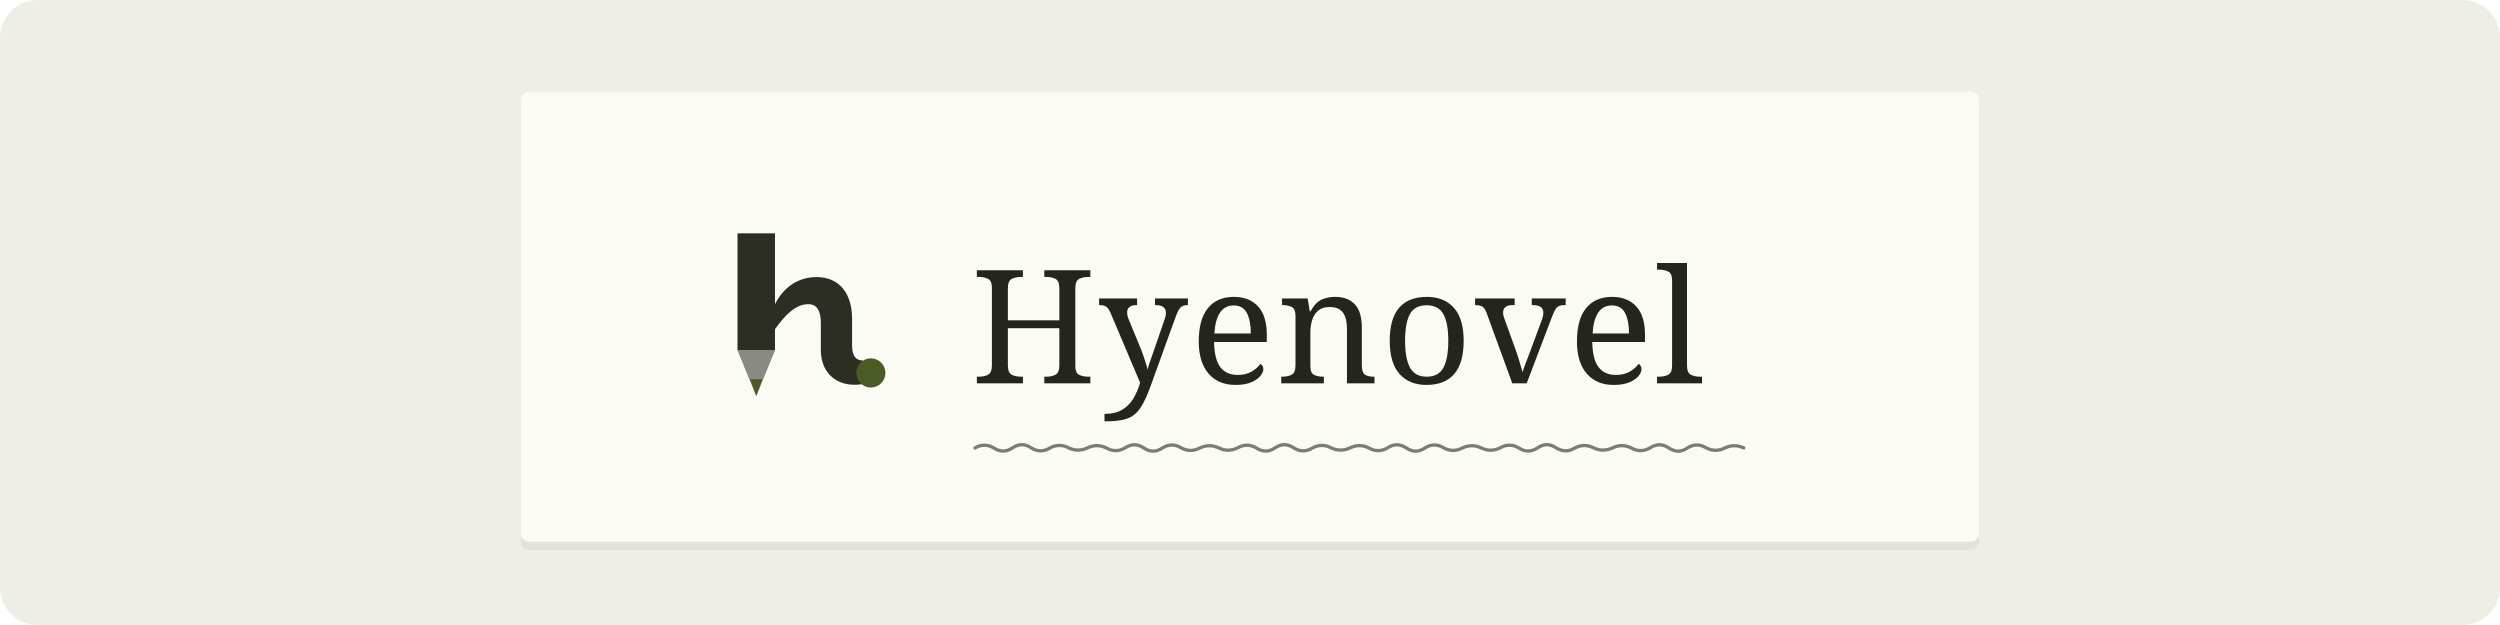
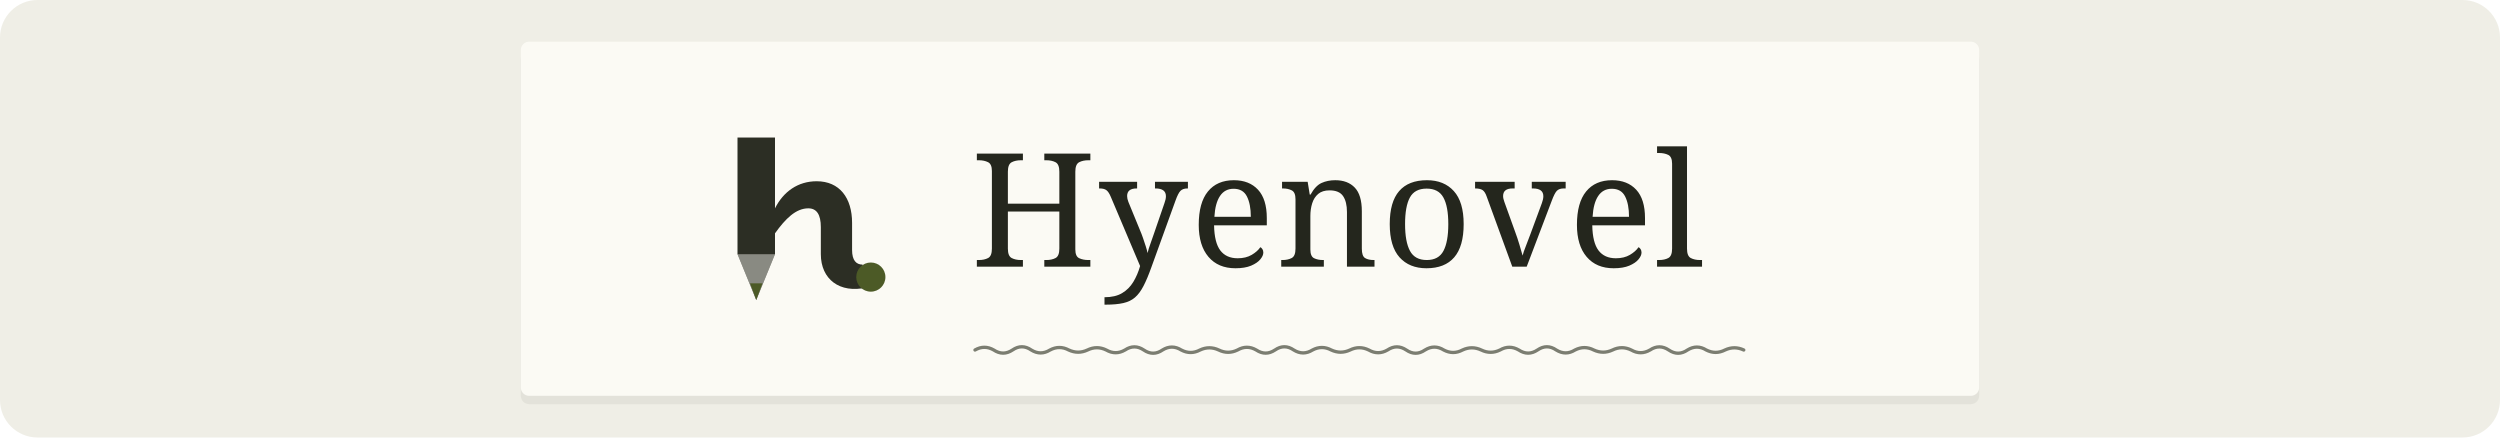
- <svg xmlns="http://www.w3.org/2000/svg" viewBox="0 0 1200 300" role="img" aria-label="Hyenovel">
-   <rect width="1200" height="300" rx="18" fill="#efeee6" />
-   <rect x="250" y="44" width="700" height="216" rx="4" fill="#24261d" opacity=".06" transform="translate(0 4)" />
-   <rect x="250" y="44" width="700" height="216" rx="4" fill="#fbfaf4" />
-   <g transform="translate(330 100) scale(1)">
+ <svg xmlns="http://www.w3.org/2000/svg" viewBox="0 0 1200 210" role="img" aria-label="Hyenovel">
+   <rect width="1200" height="210" rx="18" fill="#efeee6" />
+   <rect x="250" y="20" width="700" height="170" rx="4" fill="#24261d" opacity=".06" transform="translate(0 4)" />
+   <rect x="250" y="20" width="700" height="170" rx="4" fill="#fbfaf4" />
+   <g transform="translate(330 54) scale(1)">
    <path fill="#2c2e24" d="M24 12H42V68L33 90L24 68Z" />
    <path fill="#fbfaf4" opacity=".45" d="M24 68H42L33 90Z" />
    <path fill="#4c5a26" d="M30 82H36L33 90Z" />
    <path fill="#2c2e24" d="M42 46C46 38 53 33 62 33C73 33 79 41 79 53V66C79 71 81 73 84 73L86 84C73 87 64 80 64 68V55C64 49 62 46 58 46C52 46 47 51 42 58Z" />
    <circle fill="#4c5a26" cx="88" cy="79" r="7" />
  </g>
-   <text x="466" y="184" font-family="'Source Han Serif TC', 'Noto Serif TC', Georgia, serif" font-size="76" font-weight="500" fill="#24261d" letter-spacing="1">Hyenovel</text>
-   <path d="M468 215 q4.5 -2.6 9 0 q4.5 3.0 9 0 q4.5 -3.1 9 0 q4.5 2.8 9 0 q4.5 -2.4 9 0 q4.5 2.1 9 0 q4.5 -2.2 9 0 q4.5 2.6 9 0 q4.5 -3.0 9 0 q4.5 3.1 9 0 q4.5 -2.8 9 0 q4.5 2.4 9 0 q4.5 -2.1 9 0 q4.5 2.2 9 0 q4.5 -2.6 9 0 q4.5 3.0 9 0 q4.5 -3.1 9 0 q4.5 2.8 9 0 q4.5 -2.4 9 0 q4.5 2.1 9 0 q4.5 -2.2 9 0 q4.5 2.6 9 0 q4.5 -3.0 9 0 q4.5 3.1 9 0 q4.5 -2.8 9 0 q4.5 2.4 9 0 q4.5 -2.1 9 0 q4.5 2.2 9 0 q4.5 -2.6 9 0 q4.5 3.0 9 0 q4.5 -3.1 9 0 q4.5 2.8 9 0 q4.5 -2.3 9 0 q4.5 2.1 9 0 q4.5 -2.2 9 0 q4.5 2.6 9 0 q4.5 -3.0 9 0 q4.5 3.1 9 0 q4.5 -2.8 9 0 q4.5 2.3 9 0 q4.5 -2.1 9 0" fill="none" stroke="#5b5e50" stroke-width="1.6" stroke-linecap="round" opacity=".8" />
+   <text x="466" y="128" font-family="'Source Han Serif TC', 'Noto Serif TC', Georgia, serif" font-size="76" font-weight="500" fill="#24261d" letter-spacing="1">Hyenovel</text>
+   <path d="M468 168 q4.5 -2.6 9 0 q4.5 3.0 9 0 q4.5 -3.1 9 0 q4.5 2.8 9 0 q4.5 -2.4 9 0 q4.5 2.1 9 0 q4.5 -2.2 9 0 q4.5 2.6 9 0 q4.5 -3.0 9 0 q4.5 3.1 9 0 q4.5 -2.8 9 0 q4.5 2.4 9 0 q4.5 -2.1 9 0 q4.5 2.2 9 0 q4.5 -2.6 9 0 q4.5 3.0 9 0 q4.5 -3.1 9 0 q4.5 2.8 9 0 q4.5 -2.4 9 0 q4.5 2.1 9 0 q4.5 -2.2 9 0 q4.5 2.6 9 0 q4.5 -3.0 9 0 q4.5 3.1 9 0 q4.5 -2.8 9 0 q4.5 2.4 9 0 q4.5 -2.1 9 0 q4.5 2.2 9 0 q4.5 -2.6 9 0 q4.5 3.0 9 0 q4.5 -3.1 9 0 q4.5 2.8 9 0 q4.5 -2.3 9 0 q4.5 2.1 9 0 q4.5 -2.2 9 0 q4.5 2.6 9 0 q4.5 -3.0 9 0 q4.5 3.1 9 0 q4.5 -2.8 9 0 q4.5 2.3 9 0 q4.5 -2.1 9 0" fill="none" stroke="#5b5e50" stroke-width="1.6" stroke-linecap="round" opacity=".8" />
</svg>
